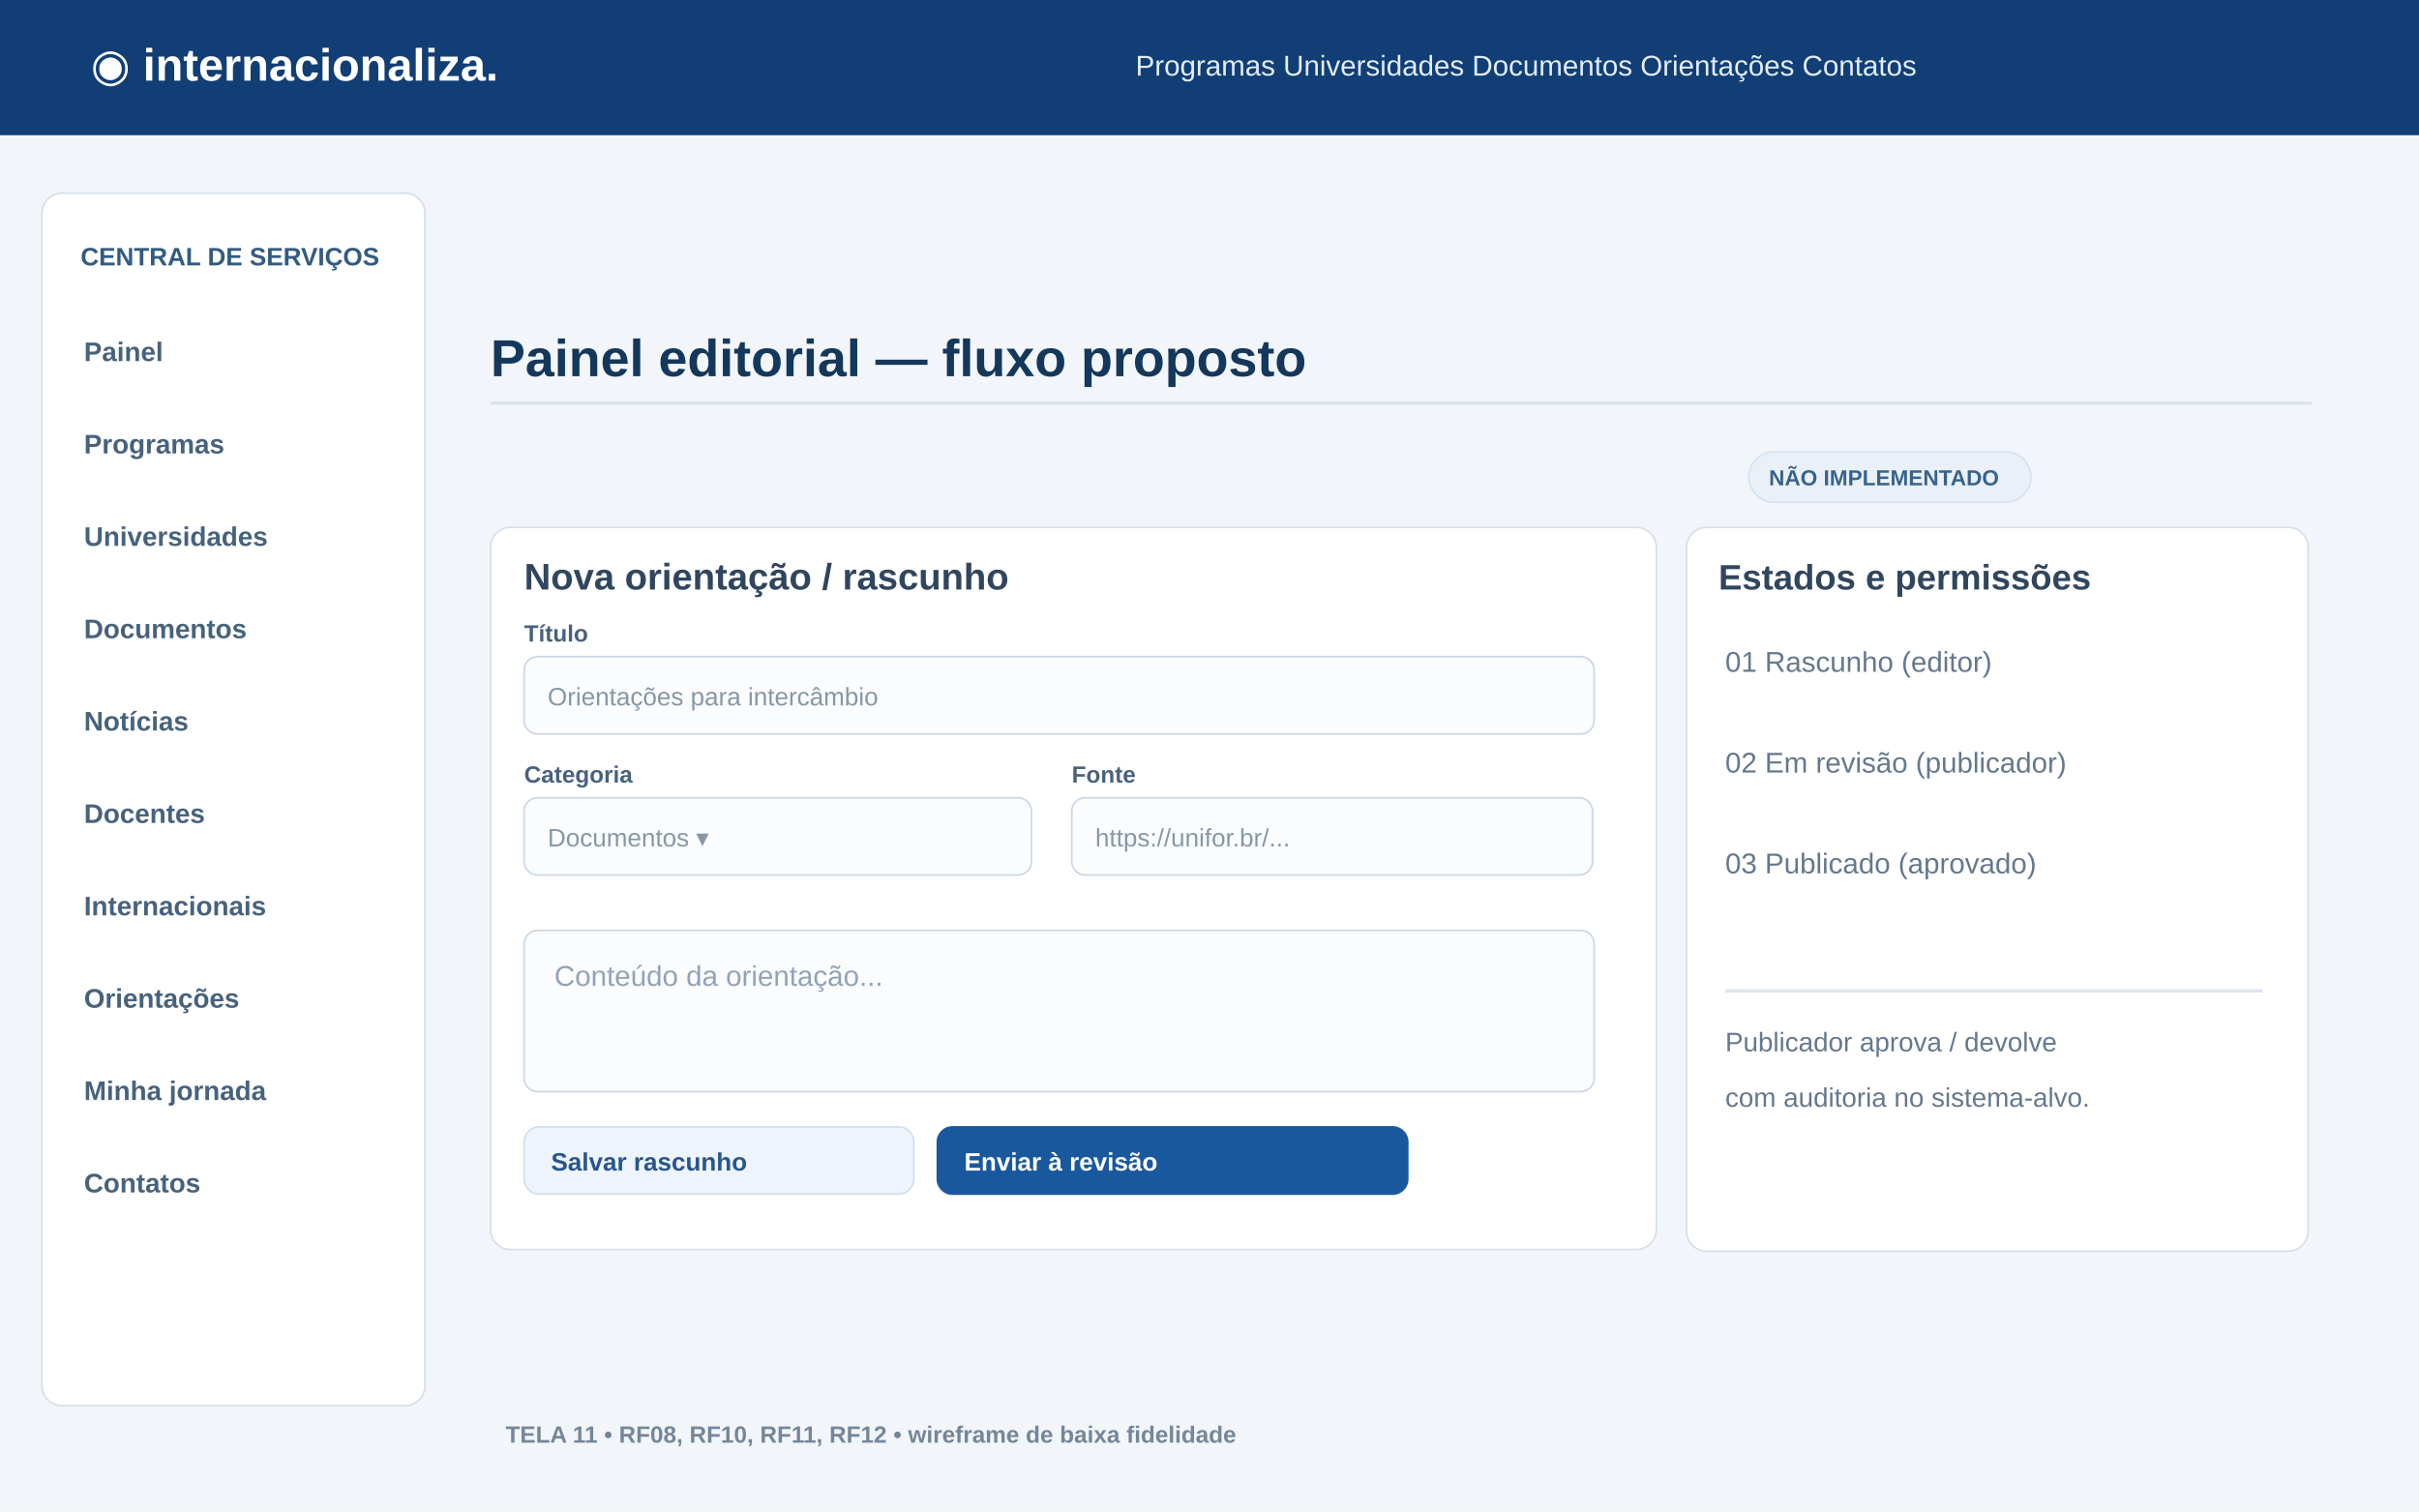
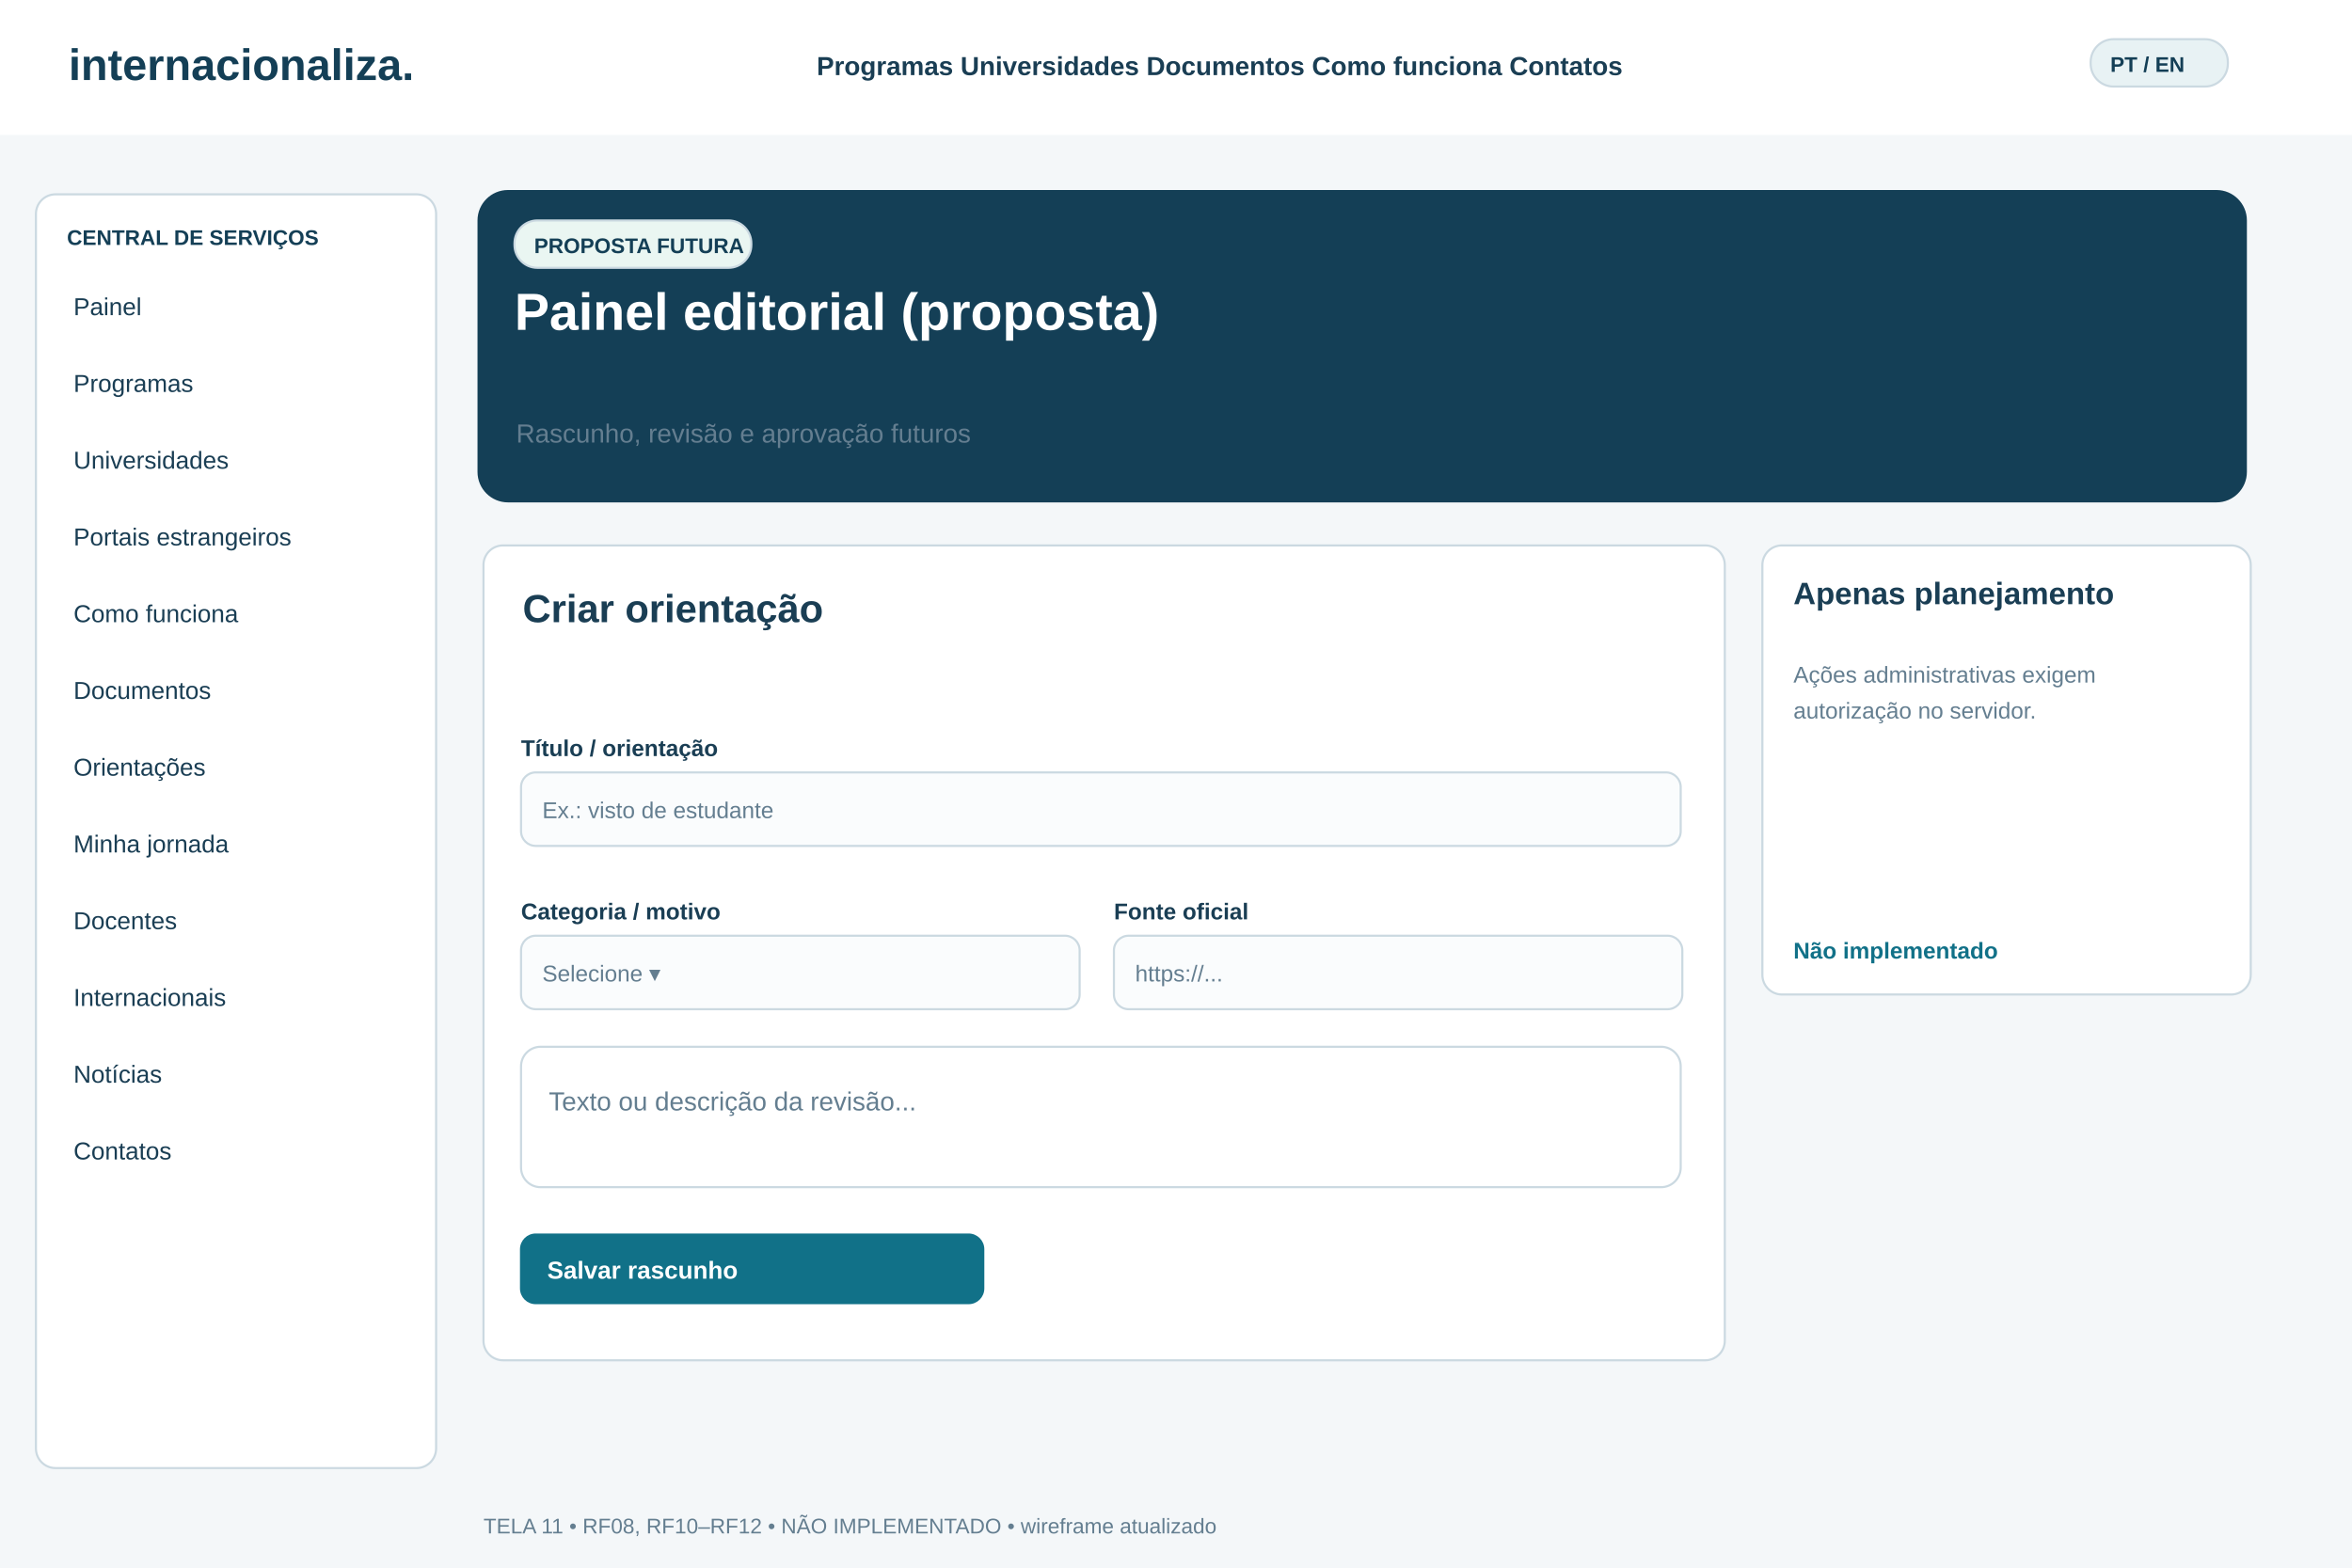
- <svg xmlns="http://www.w3.org/2000/svg" viewBox="0 0 1440 900" role="img" aria-labelledby="title desc">
-   <rect width="1440" height="900" fill="#f2f5f9" />
-   <rect x="0" y="0" width="1440" height="80" rx="0" fill="#113e75" stroke="#113e75" stroke-width="1" />
-   <text x="54" y="48" font-family="Arial,Helvetica,sans-serif" font-size="27" font-weight="800" fill="#fff">◉ internacionaliza.</text>
-   <text x="676" y="45" font-family="Arial,Helvetica,sans-serif" font-size="17" font-weight="400" fill="#e3edfb">Programas   Universidades   Documentos   Orientações   Contatos</text>
-   <rect x="25" y="115" width="228" height="722" rx="12" fill="#fff" stroke="#d5dfe9" stroke-width="1" />
-   <text x="48" y="158" font-family="Arial,Helvetica,sans-serif" font-size="15" font-weight="800" fill="#315b82">CENTRAL DE SERVIÇOS</text>
-   <text x="50" y="215" font-family="Arial,Helvetica,sans-serif" font-size="16" font-weight="600" fill="#47627d">Painel</text>
-   <text x="50" y="270" font-family="Arial,Helvetica,sans-serif" font-size="16" font-weight="600" fill="#47627d">Programas</text>
-   <text x="50" y="325" font-family="Arial,Helvetica,sans-serif" font-size="16" font-weight="600" fill="#47627d">Universidades</text>
-   <text x="50" y="380" font-family="Arial,Helvetica,sans-serif" font-size="16" font-weight="600" fill="#47627d">Documentos</text>
-   <text x="50" y="435" font-family="Arial,Helvetica,sans-serif" font-size="16" font-weight="600" fill="#47627d">Notícias</text>
-   <text x="50" y="490" font-family="Arial,Helvetica,sans-serif" font-size="16" font-weight="600" fill="#47627d">Docentes</text>
-   <text x="50" y="545" font-family="Arial,Helvetica,sans-serif" font-size="16" font-weight="600" fill="#47627d">Internacionais</text>
-   <text x="50" y="600" font-family="Arial,Helvetica,sans-serif" font-size="16" font-weight="600" fill="#47627d">Orientações</text>
-   <text x="50" y="655" font-family="Arial,Helvetica,sans-serif" font-size="16" font-weight="600" fill="#47627d">Minha jornada</text>
-   <text x="50" y="710" font-family="Arial,Helvetica,sans-serif" font-size="16" font-weight="600" fill="#47627d">Contatos</text>
-   <text x="292" y="224" font-family="Arial,Helvetica,sans-serif" font-size="31" font-weight="700" fill="#14385b">Painel editorial — fluxo proposto</text>
-   <line x1="292" y1="240" x2="1376" y2="240" stroke="#dce4ee" stroke-width="2" />
-   <rect x="1041" y="269" width="168" height="30" rx="15" fill="#eaf0f8" stroke="#d7e2ee" stroke-width="1" />
-   <text x="1053" y="289" font-family="Arial,Helvetica,sans-serif" font-size="13" font-weight="700" fill="#38638b">NÃO IMPLEMENTADO</text>
-   <rect x="292" y="314" width="694" height="430" rx="12" fill="#fff" stroke="#d5dfe9" stroke-width="1" />
-   <text x="312" y="351" font-family="Arial,Helvetica,sans-serif" font-size="22" font-weight="700" fill="#30465e">Nova orientação / rascunho</text>
-   <text x="312" y="382" font-family="Arial,Helvetica,sans-serif" font-size="14" font-weight="700" fill="#48627d">Título</text>
-   <rect x="312" y="391" width="637" height="46" rx="8" fill="#fbfcfe" stroke="#cbd6e5" stroke-width="1" />
-   <text x="326" y="420" font-family="Arial,Helvetica,sans-serif" font-size="15" font-weight="400" fill="#8697a7">Orientações para intercâmbio</text>
-   <text x="312" y="466" font-family="Arial,Helvetica,sans-serif" font-size="14" font-weight="700" fill="#48627d">Categoria</text>
-   <rect x="312" y="475" width="302" height="46" rx="8" fill="#fbfcfe" stroke="#cbd6e5" stroke-width="1" />
-   <text x="326" y="504" font-family="Arial,Helvetica,sans-serif" font-size="15" font-weight="400" fill="#8697a7">Documentos ▾</text>
-   <text x="638" y="466" font-family="Arial,Helvetica,sans-serif" font-size="14" font-weight="700" fill="#48627d">Fonte</text>
-   <rect x="638" y="475" width="310" height="46" rx="8" fill="#fbfcfe" stroke="#cbd6e5" stroke-width="1" />
-   <text x="652" y="504" font-family="Arial,Helvetica,sans-serif" font-size="15" font-weight="400" fill="#8697a7">https://unifor.br/...</text>
-   <rect x="312" y="554" width="637" height="96" rx="8" fill="#fbfcfe" stroke="#cbd6e5" stroke-width="1" />
-   <text x="330" y="587" font-family="Arial,Helvetica,sans-serif" font-size="17" font-weight="400" fill="#92a3b7">Conteúdo da orientação...</text>
-   <rect x="312" y="671" width="232" height="40" rx="9" fill="#eef4fc" stroke="#d1dfec" stroke-width="1" />
-   <text x="328" y="697" font-family="Arial,Helvetica,sans-serif" font-size="15" font-weight="700" fill="#27568b">Salvar rascunho</text>
-   <rect x="558" y="671" width="280" height="40" rx="9" fill="#1a589e" stroke="#1a589e" stroke-width="1" />
-   <text x="574" y="697" font-family="Arial,Helvetica,sans-serif" font-size="15" font-weight="700" fill="#fff">Enviar à revisão</text>
-   <rect x="1004" y="314" width="370" height="431" rx="12" fill="#fff" stroke="#d5dfe9" stroke-width="1" />
-   <text x="1023" y="351" font-family="Arial,Helvetica,sans-serif" font-size="21" font-weight="700" fill="#30465e">Estados e permissões</text>
-   <text x="1027" y="400" font-family="Arial,Helvetica,sans-serif" font-size="17" font-weight="400" fill="#65788e">01  Rascunho (editor)</text>
-   <text x="1027" y="460" font-family="Arial,Helvetica,sans-serif" font-size="17" font-weight="400" fill="#65788e">02  Em revisão (publicador)</text>
-   <text x="1027" y="520" font-family="Arial,Helvetica,sans-serif" font-size="17" font-weight="400" fill="#65788e">03  Publicado (aprovado)</text>
-   <line x1="1027" y1="590" x2="1347" y2="590" stroke="#dce4ee" stroke-width="2" />
-   <text x="1027" y="626" font-family="Arial,Helvetica,sans-serif" font-size="16" font-weight="400" fill="#65788e">Publicador aprova / devolve</text>
-   <text x="1027" y="659" font-family="Arial,Helvetica,sans-serif" font-size="16" font-weight="400" fill="#65788e">com auditoria no sistema-alvo.</text>
-   <text x="301" y="859" font-family="Arial,Helvetica,sans-serif" font-size="14" font-weight="600" fill="#74869a">TELA 11  •  RF08, RF10, RF11, RF12  •  wireframe de baixa fidelidade</text>
+ <svg xmlns="http://www.w3.org/2000/svg" viewBox="0 0 1440 960" role="img" aria-labelledby="title desc">
+   <rect x="0" y="0" width="1440" height="960" rx="0" fill="#F4F7F9" stroke="#F4F7F9" stroke-width="1.3" />
+   <rect x="0" y="0" width="1440" height="82" rx="0" fill="#FFFFFF" stroke="#FFFFFF" stroke-width="1.3" />
+   <text x="42" y="49" fill="#143F56" font-size="27" font-weight="700" font-family="Arial, Helvetica, sans-serif">internacionaliza.</text>
+   <text x="500" y="46" fill="#1A3E54" font-size="16" font-weight="700" font-family="Arial, Helvetica, sans-serif">Programas    Universidades    Documentos    Como funciona    Contatos</text>
+   <rect x="1280" y="24" width="84" height="29" rx="14" fill="#E8F2F4" stroke="#CBD9E1" stroke-width="1.3" />
+   <text x="1292" y="44" fill="#143F56" font-size="13" font-weight="700" font-family="Arial, Helvetica, sans-serif">PT / EN</text>
+   <rect x="22" y="119" width="245" height="780" rx="12" fill="#FFFFFF" stroke="#CBD9E1" stroke-width="1.3" />
+   <text x="41" y="150" fill="#143F56" font-size="13" font-weight="700" font-family="Arial, Helvetica, sans-serif">CENTRAL DE SERVIÇOS</text>
+   <text x="45" y="193" fill="#1A3E54" font-size="15" font-weight="400" font-family="Arial, Helvetica, sans-serif">Painel</text>
+   <text x="45" y="240" fill="#1A3E54" font-size="15" font-weight="400" font-family="Arial, Helvetica, sans-serif">Programas</text>
+   <text x="45" y="287" fill="#1A3E54" font-size="15" font-weight="400" font-family="Arial, Helvetica, sans-serif">Universidades</text>
+   <text x="45" y="334" fill="#1A3E54" font-size="15" font-weight="400" font-family="Arial, Helvetica, sans-serif">Portais estrangeiros</text>
+   <text x="45" y="381" fill="#1A3E54" font-size="15" font-weight="400" font-family="Arial, Helvetica, sans-serif">Como funciona</text>
+   <text x="45" y="428" fill="#1A3E54" font-size="15" font-weight="400" font-family="Arial, Helvetica, sans-serif">Documentos</text>
+   <text x="45" y="475" fill="#1A3E54" font-size="15" font-weight="400" font-family="Arial, Helvetica, sans-serif">Orientações</text>
+   <text x="45" y="522" fill="#1A3E54" font-size="15" font-weight="400" font-family="Arial, Helvetica, sans-serif">Minha jornada</text>
+   <text x="45" y="569" fill="#1A3E54" font-size="15" font-weight="400" font-family="Arial, Helvetica, sans-serif">Docentes</text>
+   <text x="45" y="616" fill="#1A3E54" font-size="15" font-weight="400" font-family="Arial, Helvetica, sans-serif">Internacionais</text>
+   <text x="45" y="663" fill="#1A3E54" font-size="15" font-weight="400" font-family="Arial, Helvetica, sans-serif">Notícias</text>
+   <text x="45" y="710" fill="#1A3E54" font-size="15" font-weight="400" font-family="Arial, Helvetica, sans-serif">Contatos</text>
+   <rect x="293" y="117" width="1082" height="190" rx="18" fill="#143F56" stroke="#143F56" stroke-width="1.3" />
+   <rect x="315" y="135" width="145" height="29" rx="14" fill="#EAF6F2" stroke="#CBD9E1" stroke-width="1.3" />
+   <text x="327" y="155" fill="#143F56" font-size="13" font-weight="700" font-family="Arial, Helvetica, sans-serif">PROPOSTA FUTURA</text>
+   <text x="315" y="202" fill="#FFFFFF" font-size="32" font-weight="700" font-family="Arial, Helvetica, sans-serif">Painel editorial (proposta)</text>
+   <text x="316" y="271" fill="#647E90" font-size="16" font-weight="400" font-family="Arial, Helvetica, sans-serif">Rascunho, revisão e aprovação futuros</text>
+   <rect x="296" y="334" width="760" height="499" rx="12" fill="#FFFFFF" stroke="#CBD9E1" stroke-width="1.3" />
+   <text x="320" y="381" fill="#1A3E54" font-size="24" font-weight="700" font-family="Arial, Helvetica, sans-serif">Criar orientação</text>
+   <text x="319" y="463" fill="#1A3E54" font-size="14" font-weight="700" font-family="Arial, Helvetica, sans-serif">Título / orientação</text>
+   <rect x="319" y="473" width="710" height="45" rx="9" fill="#FAFCFD" stroke="#CBD9E1" stroke-width="1.3" />
+   <text x="332" y="501" fill="#647E90" font-size="14" font-weight="400" font-family="Arial, Helvetica, sans-serif">Ex.: visto de estudante</text>
+   <text x="319" y="563" fill="#1A3E54" font-size="14" font-weight="700" font-family="Arial, Helvetica, sans-serif">Categoria / motivo</text>
+   <rect x="319" y="573" width="342" height="45" rx="9" fill="#FAFCFD" stroke="#CBD9E1" stroke-width="1.3" />
+   <text x="332" y="601" fill="#647E90" font-size="14" font-weight="400" font-family="Arial, Helvetica, sans-serif">Selecione ▾</text>
+   <text x="682" y="563" fill="#1A3E54" font-size="14" font-weight="700" font-family="Arial, Helvetica, sans-serif">Fonte oficial</text>
+   <rect x="682" y="573" width="348" height="45" rx="9" fill="#FAFCFD" stroke="#CBD9E1" stroke-width="1.3" />
+   <text x="695" y="601" fill="#647E90" font-size="14" font-weight="400" font-family="Arial, Helvetica, sans-serif">https://...</text>
+   <rect x="319" y="641" width="710" height="86" rx="12" fill="#FFFFFF" stroke="#CBD9E1" stroke-width="1.3" />
+   <text x="336" y="680" fill="#647E90" font-size="16" font-weight="400" font-family="Arial, Helvetica, sans-serif">Texto ou descrição da revisão...</text>
+   <rect x="319" y="756" width="283" height="42" rx="9" fill="#117188" stroke="#117188" stroke-width="1.3" />
+   <text x="335" y="783" fill="#FFFFFF" font-size="15" font-weight="700" font-family="Arial, Helvetica, sans-serif">Salvar rascunho</text>
+   <rect x="1079" y="334" width="299" height="275" rx="12" fill="#FFFFFF" stroke="#CBD9E1" stroke-width="1.3" />
+   <text x="1098" y="370" fill="#1A3E54" font-size="19" font-weight="700" font-family="Arial, Helvetica, sans-serif">Apenas planejamento</text>
+   <text x="1098" y="418" fill="#647E90" font-size="14" font-weight="400" font-family="Arial, Helvetica, sans-serif">Ações administrativas exigem</text>
+   <text x="1098" y="440" fill="#647E90" font-size="14" font-weight="400" font-family="Arial, Helvetica, sans-serif">autorização no servidor.</text>
+   <text x="1098" y="587" fill="#117188" font-size="14" font-weight="700" font-family="Arial, Helvetica, sans-serif">Não implementado</text>
+   <text x="296" y="939" font-family="Arial,Helvetica,sans-serif" font-size="13" fill="#647E90">TELA 11  •  RF08, RF10–RF12  •  NÃO IMPLEMENTADO  •  wireframe atualizado</text>
</svg>
